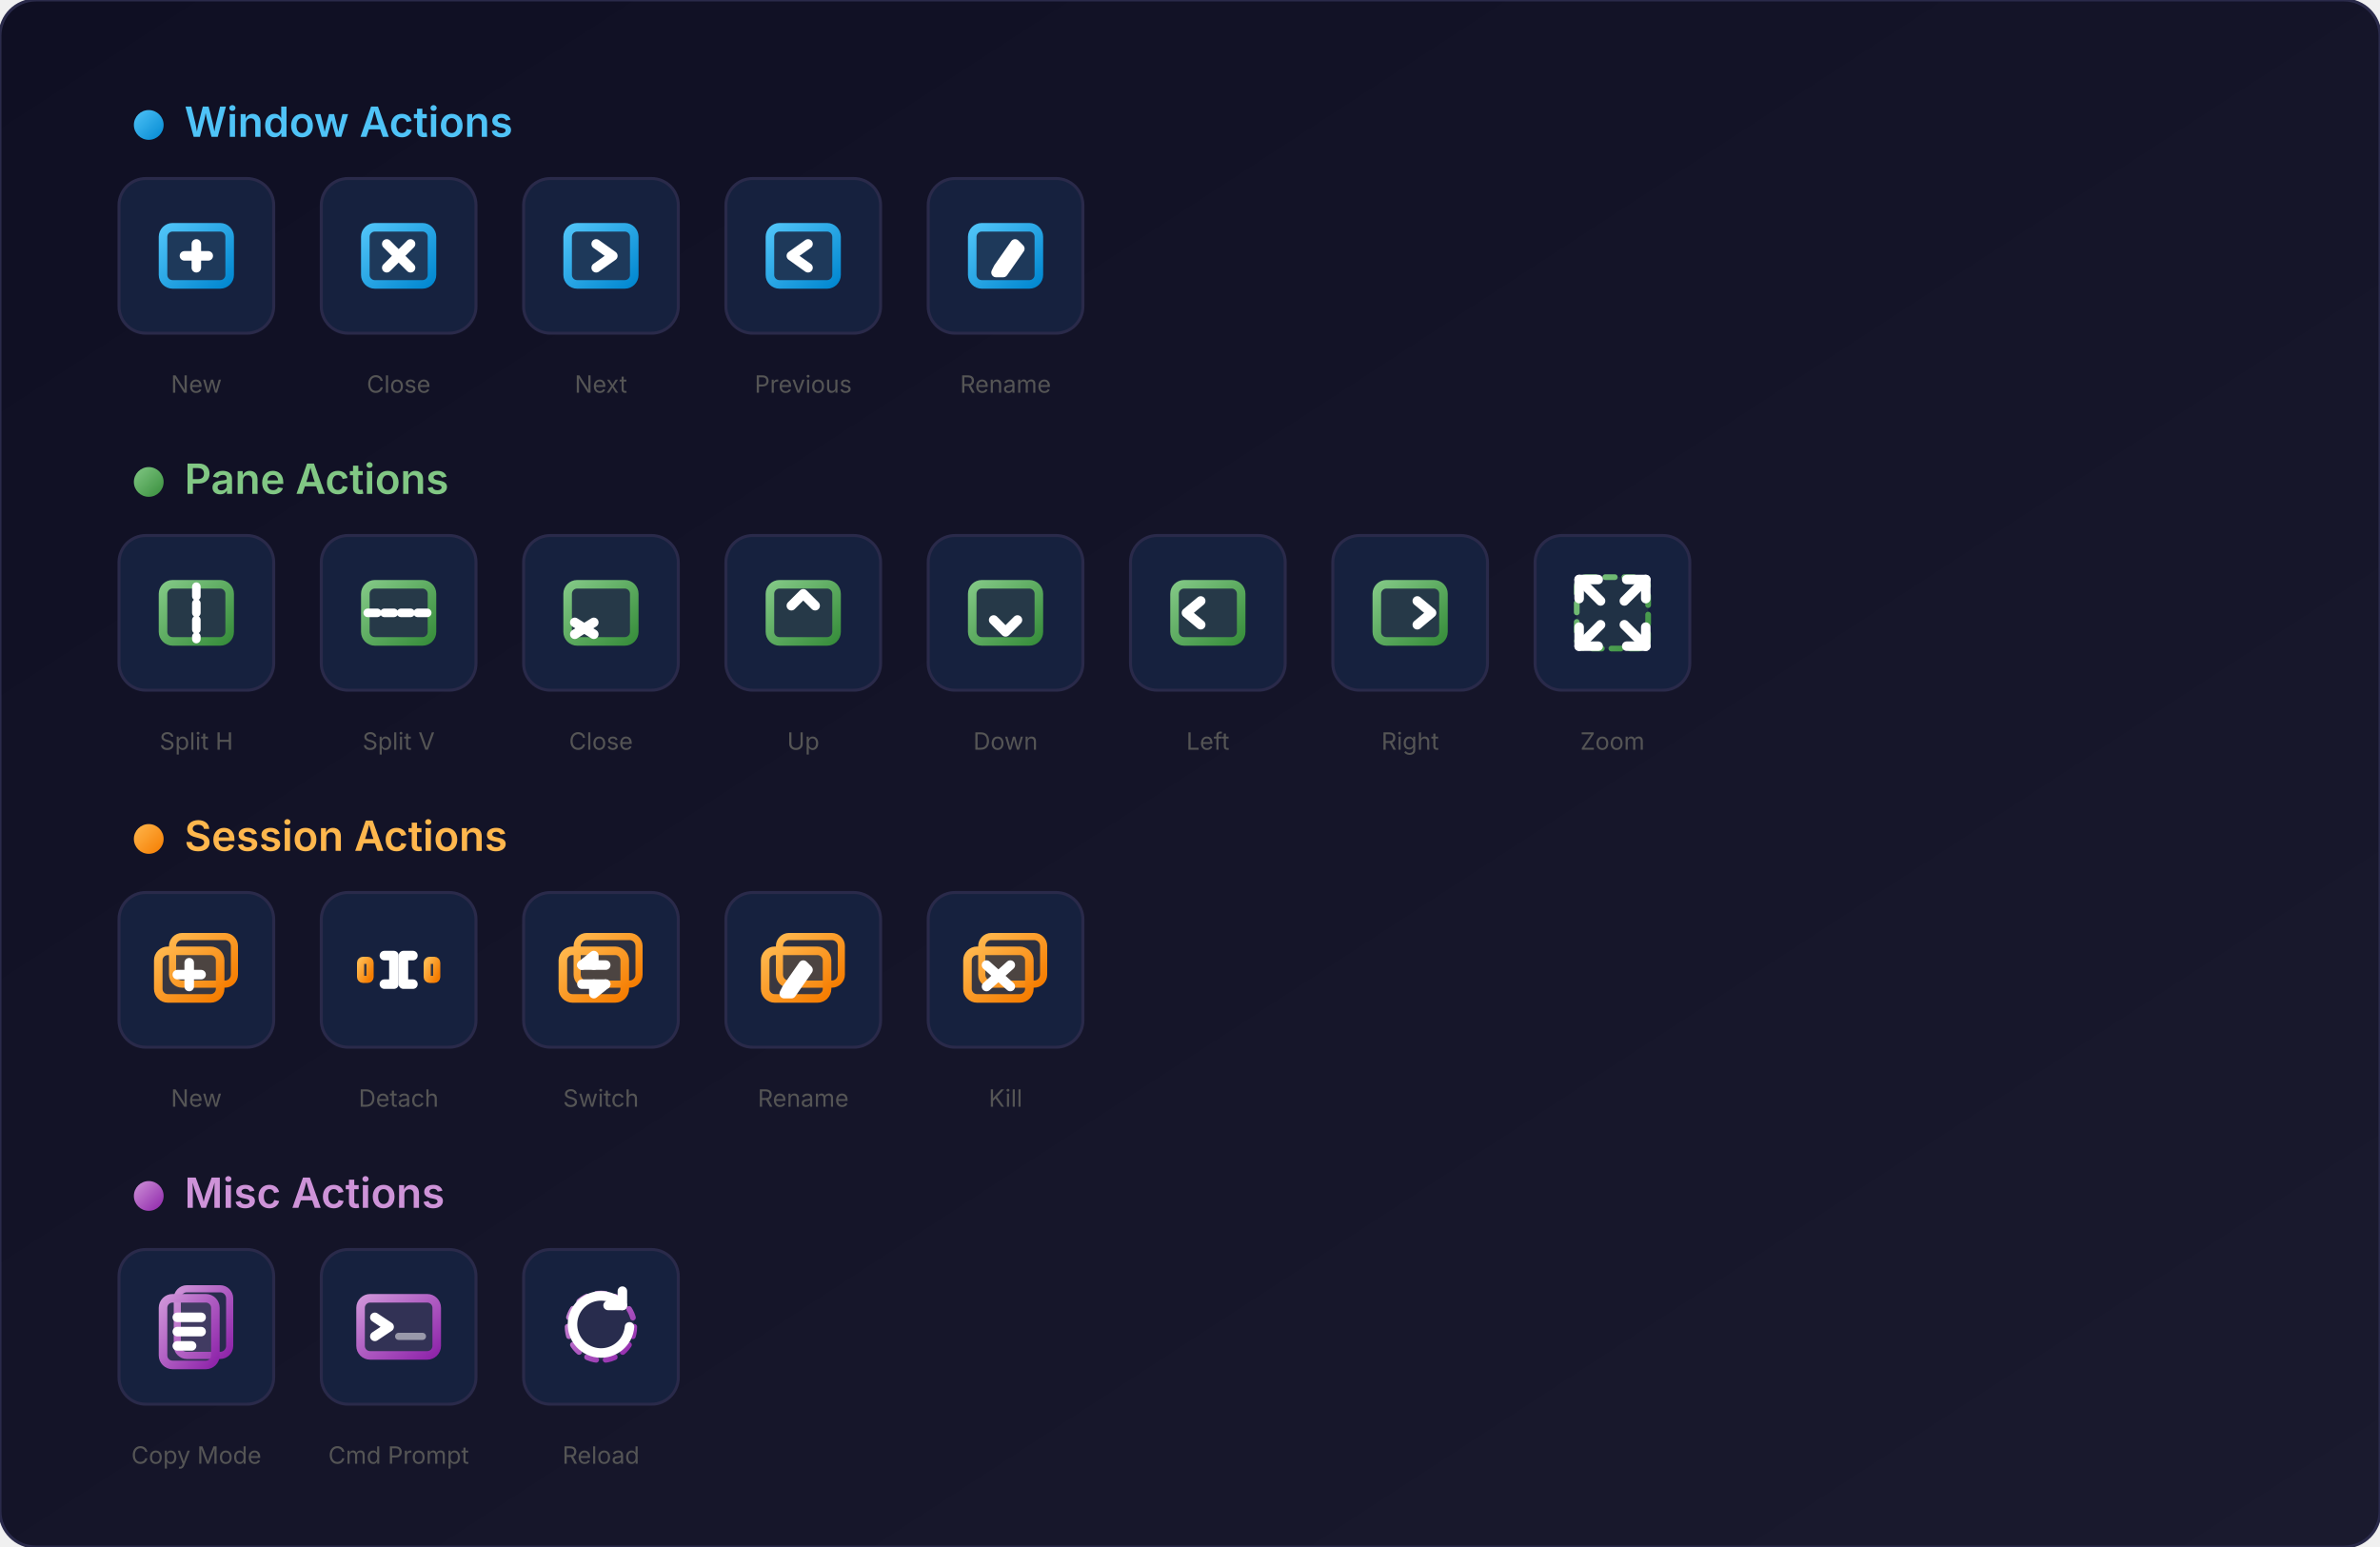
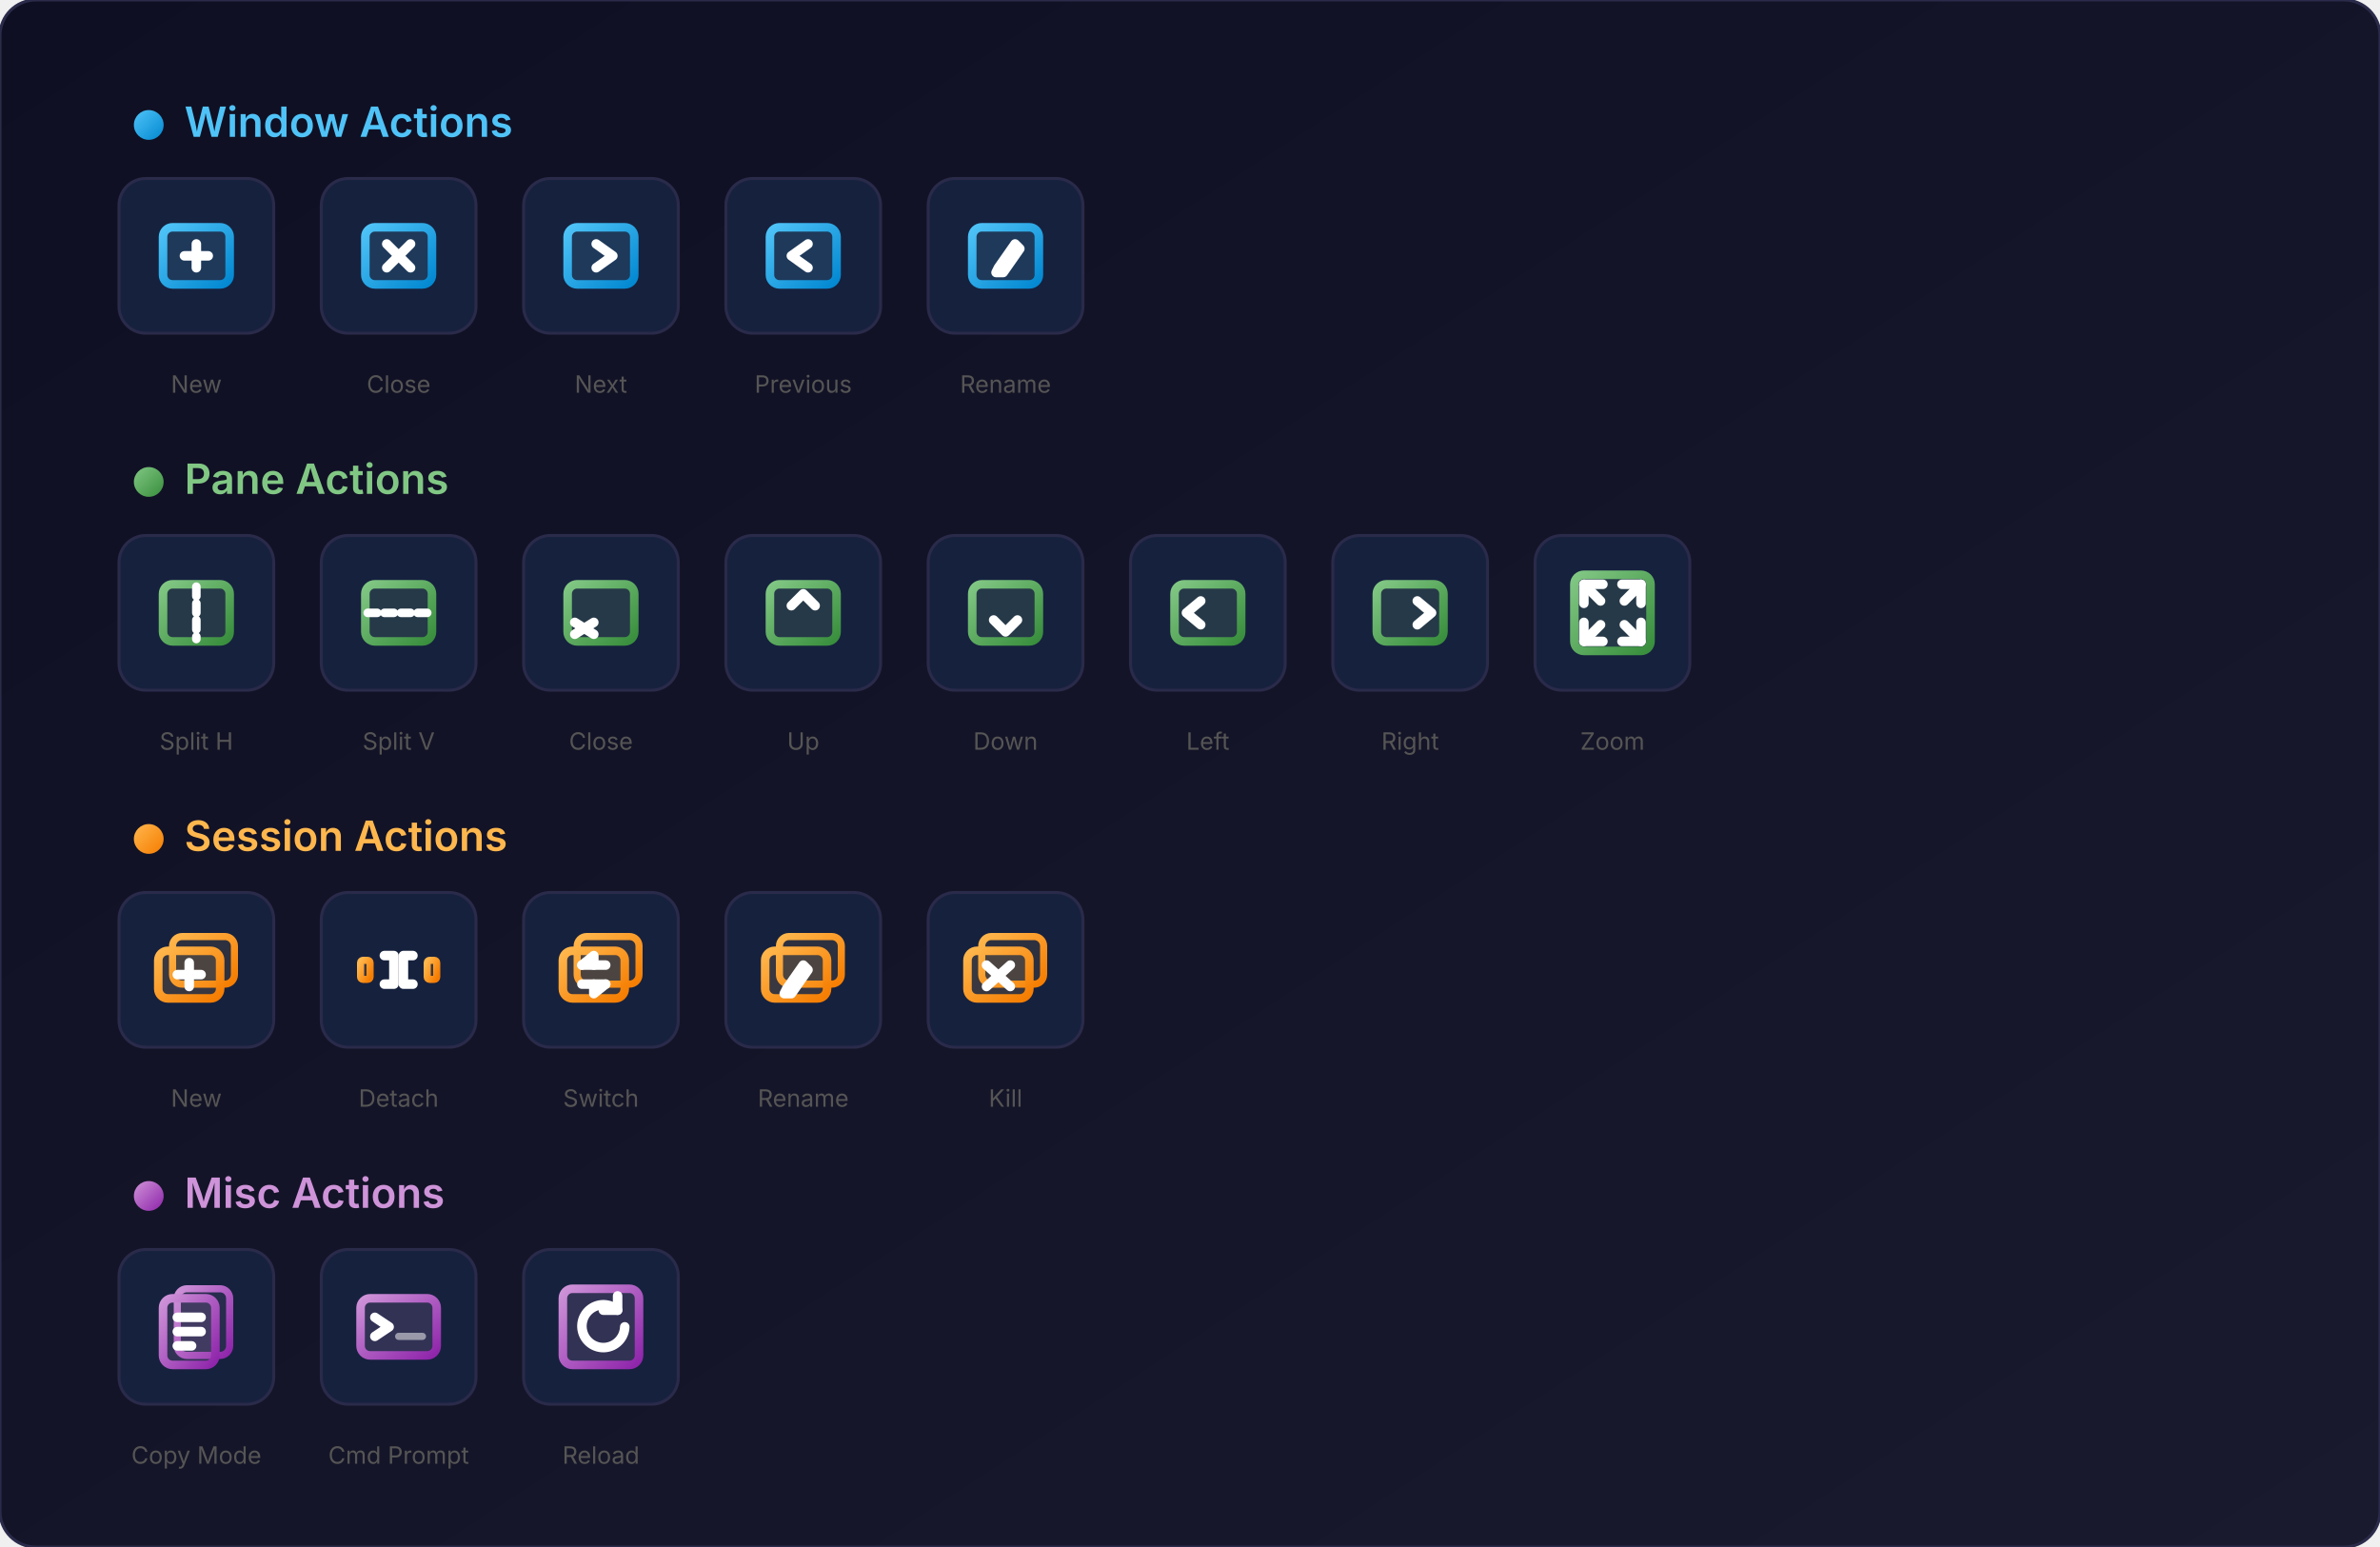
<svg xmlns="http://www.w3.org/2000/svg" viewBox="0 0 800 520" width="800" height="520">
  <defs>
    <linearGradient id="bg" x1="0" y1="0" x2="1" y2="1">
      <stop offset="0%" stop-color="#0f0f23" />
      <stop offset="100%" stop-color="#1a1a2e" />
    </linearGradient>
    <linearGradient id="wG" x1="0" y1="0" x2="1" y2="1">
      <stop offset="0%" stop-color="#4FC3F7" />
      <stop offset="100%" stop-color="#0288D1" />
    </linearGradient>
    <linearGradient id="pG" x1="0" y1="0" x2="1" y2="1">
      <stop offset="0%" stop-color="#81C784" />
      <stop offset="100%" stop-color="#388E3C" />
    </linearGradient>
    <linearGradient id="sG" x1="0" y1="0" x2="1" y2="1">
      <stop offset="0%" stop-color="#FFB74D" />
      <stop offset="100%" stop-color="#F57C00" />
    </linearGradient>
    <linearGradient id="mG" x1="0" y1="0" x2="1" y2="1">
      <stop offset="0%" stop-color="#CE93D8" />
      <stop offset="100%" stop-color="#8E24AA" />
    </linearGradient>
  </defs>
  <rect width="800" height="520" rx="12" fill="url(#bg)" />
  <rect width="800" height="520" rx="12" fill="none" stroke="#2a2a4a" stroke-width="1" />
  <circle cx="50" cy="42" r="5" fill="url(#wG)" />
  <text x="62" y="46" font-family="-apple-system,'Segoe UI',sans-serif" font-size="14" font-weight="600" fill="#4FC3F7">Window Actions</text>
  <g transform="translate(40, 60)">
    <rect width="52" height="52" rx="9" fill="#16213e" stroke="#2a2a4a" />
    <g transform="translate(10,10) scale(1.6)" fill="none" stroke-linecap="round" stroke-linejoin="round">
      <rect x="3" y="4" width="14" height="12" rx="2" fill="rgba(79,195,247,0.15)" stroke="url(#wG)" stroke-width="1.8" />
      <line x1="10" y1="7.5" x2="10" y2="12.5" stroke="#FFF" stroke-width="2" />
      <line x1="7.5" y1="10" x2="12.5" y2="10" stroke="#FFF" stroke-width="2" />
    </g>
    <text x="26" y="72" text-anchor="middle" font-family="-apple-system,'Segoe UI',sans-serif" font-size="8" fill="#555">New</text>
  </g>
  <g transform="translate(108, 60)">
    <rect width="52" height="52" rx="9" fill="#16213e" stroke="#2a2a4a" />
    <g transform="translate(10,10) scale(1.6)" fill="none" stroke-linecap="round" stroke-linejoin="round">
      <rect x="3" y="4" width="14" height="12" rx="2" fill="rgba(79,195,247,0.15)" stroke="url(#wG)" stroke-width="1.8" />
      <line x1="7.5" y1="7.5" x2="12.5" y2="12.5" stroke="#FFF" stroke-width="2" />
      <line x1="12.5" y1="7.5" x2="7.5" y2="12.5" stroke="#FFF" stroke-width="2" />
    </g>
    <text x="26" y="72" text-anchor="middle" font-family="-apple-system,'Segoe UI',sans-serif" font-size="8" fill="#555">Close</text>
  </g>
  <g transform="translate(176, 60)">
    <rect width="52" height="52" rx="9" fill="#16213e" stroke="#2a2a4a" />
    <g transform="translate(10,10) scale(1.6)" fill="none" stroke-linecap="round" stroke-linejoin="round">
      <rect x="3" y="4" width="14" height="12" rx="2" fill="rgba(79,195,247,0.15)" stroke="url(#wG)" stroke-width="1.8" />
      <polyline points="9,7.5 12.5,10 9,12.5" stroke="#FFF" stroke-width="2" />
    </g>
    <text x="26" y="72" text-anchor="middle" font-family="-apple-system,'Segoe UI',sans-serif" font-size="8" fill="#555">Next</text>
  </g>
  <g transform="translate(244, 60)">
    <rect width="52" height="52" rx="9" fill="#16213e" stroke="#2a2a4a" />
    <g transform="translate(10,10) scale(1.6)" fill="none" stroke-linecap="round" stroke-linejoin="round">
      <rect x="3" y="4" width="14" height="12" rx="2" fill="rgba(79,195,247,0.15)" stroke="url(#wG)" stroke-width="1.8" />
      <polyline points="11,7.5 7.5,10 11,12.5" stroke="#FFF" stroke-width="2" />
    </g>
    <text x="26" y="72" text-anchor="middle" font-family="-apple-system,'Segoe UI',sans-serif" font-size="8" fill="#555">Previous</text>
  </g>
  <g transform="translate(312, 60)">
    <rect width="52" height="52" rx="9" fill="#16213e" stroke="#2a2a4a" />
    <g transform="translate(10,10) scale(1.6)" fill="none" stroke-linecap="round" stroke-linejoin="round">
      <rect x="3" y="4" width="14" height="12" rx="2" fill="rgba(79,195,247,0.15)" stroke="url(#wG)" stroke-width="1.8" />
      <path d="M8.5,12.5 L12,7.5 L13,8.5 L9.5,13.5 L8,13.5 Z" stroke="#FFF" stroke-width="2" />
    </g>
    <text x="26" y="72" text-anchor="middle" font-family="-apple-system,'Segoe UI',sans-serif" font-size="8" fill="#555">Rename</text>
  </g>
  <circle cx="50" cy="162" r="5" fill="url(#pG)" />
  <text x="62" y="166" font-family="-apple-system,'Segoe UI',sans-serif" font-size="14" font-weight="600" fill="#81C784">Pane Actions</text>
  <g transform="translate(40, 180)">
    <rect width="52" height="52" rx="9" fill="#16213e" stroke="#2a2a4a" />
    <g transform="translate(10,10) scale(1.6)" fill="none" stroke-linecap="round" stroke-linejoin="round">
      <rect x="3" y="4" width="14" height="12" rx="2" fill="rgba(129,199,132,0.15)" stroke="url(#pG)" stroke-width="1.8" />
      <line x1="10" y1="4.5" x2="10" y2="15.5" stroke="#FFF" stroke-width="1.8" stroke-dasharray="2 1.5" />
    </g>
    <text x="26" y="72" text-anchor="middle" font-family="-apple-system,'Segoe UI',sans-serif" font-size="8" fill="#555">Split H</text>
  </g>
  <g transform="translate(108, 180)">
    <rect width="52" height="52" rx="9" fill="#16213e" stroke="#2a2a4a" />
    <g transform="translate(10,10) scale(1.6)" fill="none" stroke-linecap="round" stroke-linejoin="round">
      <rect x="3" y="4" width="14" height="12" rx="2" fill="rgba(129,199,132,0.15)" stroke="url(#pG)" stroke-width="1.8" />
      <line x1="3.5" y1="10" x2="16.5" y2="10" stroke="#FFF" stroke-width="1.8" stroke-dasharray="2 1.5" />
    </g>
    <text x="26" y="72" text-anchor="middle" font-family="-apple-system,'Segoe UI',sans-serif" font-size="8" fill="#555">Split V</text>
  </g>
  <g transform="translate(176, 180)">
    <rect width="52" height="52" rx="9" fill="#16213e" stroke="#2a2a4a" />
    <g transform="translate(10,10) scale(1.6)" fill="none" stroke-linecap="round" stroke-linejoin="round">
      <rect x="3" y="4" width="14" height="12" rx="2" fill="rgba(129,199,132,0.15)" stroke="url(#pG)" stroke-width="1.8" />
      <line x1="10" y1="4" x2="10" y2="16" stroke="url(#pG)" stroke-width="1.5" />
      <line x1="3" y1="10" x2="10" y2="10" stroke="url(#pG)" stroke-width="1.5" />
      <line x1="4.5" y1="12" x2="8.5" y2="14.5" stroke="#FFF" stroke-width="2" />
      <line x1="8.5" y1="12" x2="4.5" y2="14.5" stroke="#FFF" stroke-width="2" />
    </g>
    <text x="26" y="72" text-anchor="middle" font-family="-apple-system,'Segoe UI',sans-serif" font-size="8" fill="#555">Close</text>
  </g>
  <g transform="translate(244, 180)">
    <rect width="52" height="52" rx="9" fill="#16213e" stroke="#2a2a4a" />
    <g transform="translate(10,10) scale(1.6)" fill="none" stroke-linecap="round" stroke-linejoin="round">
      <rect x="3" y="4" width="14" height="12" rx="2" fill="rgba(129,199,132,0.15)" stroke="url(#pG)" stroke-width="1.8" />
      <line x1="3" y1="10" x2="17" y2="10" stroke="url(#pG)" stroke-width="1.5" />
      <polyline points="7.5,8.5 10,6 12.5,8.5" stroke="#FFF" stroke-width="2" />
    </g>
    <text x="26" y="72" text-anchor="middle" font-family="-apple-system,'Segoe UI',sans-serif" font-size="8" fill="#555">Up</text>
  </g>
  <g transform="translate(312, 180)">
    <rect width="52" height="52" rx="9" fill="#16213e" stroke="#2a2a4a" />
    <g transform="translate(10,10) scale(1.6)" fill="none" stroke-linecap="round" stroke-linejoin="round">
      <rect x="3" y="4" width="14" height="12" rx="2" fill="rgba(129,199,132,0.15)" stroke="url(#pG)" stroke-width="1.8" />
      <line x1="3" y1="10" x2="17" y2="10" stroke="url(#pG)" stroke-width="1.5" />
      <polyline points="7.5,11.5 10,14 12.5,11.5" stroke="#FFF" stroke-width="2" />
    </g>
    <text x="26" y="72" text-anchor="middle" font-family="-apple-system,'Segoe UI',sans-serif" font-size="8" fill="#555">Down</text>
  </g>
  <g transform="translate(380, 180)">
    <rect width="52" height="52" rx="9" fill="#16213e" stroke="#2a2a4a" />
    <g transform="translate(10,10) scale(1.6)" fill="none" stroke-linecap="round" stroke-linejoin="round">
      <rect x="3" y="4" width="14" height="12" rx="2" fill="rgba(129,199,132,0.15)" stroke="url(#pG)" stroke-width="1.8" />
      <line x1="10" y1="4" x2="10" y2="16" stroke="url(#pG)" stroke-width="1.5" />
      <polyline points="8.5,7.5 5.5,10 8.5,12.5" stroke="#FFF" stroke-width="2" />
    </g>
    <text x="26" y="72" text-anchor="middle" font-family="-apple-system,'Segoe UI',sans-serif" font-size="8" fill="#555">Left</text>
  </g>
  <g transform="translate(448, 180)">
    <rect width="52" height="52" rx="9" fill="#16213e" stroke="#2a2a4a" />
    <g transform="translate(10,10) scale(1.6)" fill="none" stroke-linecap="round" stroke-linejoin="round">
      <rect x="3" y="4" width="14" height="12" rx="2" fill="rgba(129,199,132,0.15)" stroke="url(#pG)" stroke-width="1.8" />
      <line x1="10" y1="4" x2="10" y2="16" stroke="url(#pG)" stroke-width="1.5" />
      <polyline points="11.5,7.5 14.5,10 11.5,12.5" stroke="#FFF" stroke-width="2" />
    </g>
    <text x="26" y="72" text-anchor="middle" font-family="-apple-system,'Segoe UI',sans-serif" font-size="8" fill="#555">Right</text>
  </g>
  <g transform="translate(516, 180)">
    <rect width="52" height="52" rx="9" fill="#16213e" stroke="#2a2a4a" />
    <g transform="translate(10,10) scale(1.6)" fill="none" stroke-linecap="round" stroke-linejoin="round">
-       <rect x="2.5" y="2.5" width="15" height="15" rx="2" fill="rgba(129,199,132,0.1)" stroke="url(#pG)" stroke-width="1.2" stroke-dasharray="2 2" />
-       <polyline points="3,7 3,3 7,3" stroke="#FFF" stroke-width="2" />
-       <line x1="3" y1="3" x2="7.5" y2="7.5" stroke="#FFF" stroke-width="2" />
-       <polyline points="13,3 17,3 17,7" stroke="#FFF" stroke-width="2" />
-       <line x1="17" y1="3" x2="12.5" y2="7.5" stroke="#FFF" stroke-width="2" />
-       <polyline points="3,13 3,17 7,17" stroke="#FFF" stroke-width="2" />
-       <line x1="3" y1="17" x2="7.5" y2="12.5" stroke="#FFF" stroke-width="2" />
-       <polyline points="13,17 17,17 17,13" stroke="#FFF" stroke-width="2" />
-       <line x1="17" y1="17" x2="12.5" y2="12.5" stroke="#FFF" stroke-width="2" />
+       <rect x="2" y="2" width="16" height="16" rx="2" fill="rgba(129,199,132,0.15)" stroke="url(#pG)" stroke-width="1.8" />
+       <polyline points="4,8 4,4 8,4" stroke="#FFF" stroke-width="2" />
+       <line x1="4" y1="4" x2="7.5" y2="7.5" stroke="#FFF" stroke-width="2" />
+       <polyline points="12,4 16,4 16,8" stroke="#FFF" stroke-width="2" />
+       <line x1="16" y1="4" x2="12.5" y2="7.5" stroke="#FFF" stroke-width="2" />
+       <polyline points="4,12 4,16 8,16" stroke="#FFF" stroke-width="2" />
+       <line x1="4" y1="16" x2="7.5" y2="12.5" stroke="#FFF" stroke-width="2" />
+       <polyline points="12,16 16,16 16,12" stroke="#FFF" stroke-width="2" />
+       <line x1="16" y1="16" x2="12.5" y2="12.5" stroke="#FFF" stroke-width="2" />
    </g>
    <text x="26" y="72" text-anchor="middle" font-family="-apple-system,'Segoe UI',sans-serif" font-size="8" fill="#555">Zoom</text>
  </g>
  <circle cx="50" cy="282" r="5" fill="url(#sG)" />
  <text x="62" y="286" font-family="-apple-system,'Segoe UI',sans-serif" font-size="14" font-weight="600" fill="#FFB74D">Session Actions</text>
  <g transform="translate(40, 300)">
    <rect width="52" height="52" rx="9" fill="#16213e" stroke="#2a2a4a" />
    <g transform="translate(10,10) scale(1.6)" fill="none" stroke-linecap="round" stroke-linejoin="round">
      <rect x="5" y="3" width="13" height="10" rx="2" fill="rgba(255,183,77,0.1)" stroke="url(#sG)" stroke-width="1.5" />
      <rect x="2" y="6" width="13" height="10" rx="2" fill="rgba(255,183,77,0.15)" stroke="url(#sG)" stroke-width="1.8" />
      <line x1="8.5" y1="8.5" x2="8.5" y2="13.5" stroke="#FFF" stroke-width="2" />
      <line x1="6" y1="11" x2="11" y2="11" stroke="#FFF" stroke-width="2" />
    </g>
    <text x="26" y="72" text-anchor="middle" font-family="-apple-system,'Segoe UI',sans-serif" font-size="8" fill="#555">New</text>
  </g>
  <g transform="translate(108, 300)">
    <rect width="52" height="52" rx="9" fill="#16213e" stroke="#2a2a4a" />
    <g transform="translate(10,10) scale(1.6)" fill="none" stroke-linecap="round" stroke-linejoin="round">
      <path d="M3,10 L7,10" stroke="url(#sG)" stroke-width="1.8" />
      <rect x="2" y="8" width="2" height="4" rx="0.5" fill="rgba(255,183,77,0.15)" stroke="url(#sG)" stroke-width="1.5" />
      <path d="M13,10 L17,10" stroke="url(#sG)" stroke-width="1.8" />
      <rect x="16" y="8" width="2" height="4" rx="0.5" fill="rgba(255,183,77,0.15)" stroke="url(#sG)" stroke-width="1.5" />
      <path d="M7,7 L9,7 L9,13 L7,13" stroke="#FFF" stroke-width="2" />
      <path d="M13,7 L11,7 L11,13 L13,13" stroke="#FFF" stroke-width="2" />
    </g>
    <text x="26" y="72" text-anchor="middle" font-family="-apple-system,'Segoe UI',sans-serif" font-size="8" fill="#555">Detach</text>
  </g>
  <g transform="translate(176, 300)">
    <rect width="52" height="52" rx="9" fill="#16213e" stroke="#2a2a4a" />
    <g transform="translate(10,10) scale(1.6)" fill="none" stroke-linecap="round" stroke-linejoin="round">
      <rect x="5" y="3" width="13" height="10" rx="2" fill="rgba(255,183,77,0.1)" stroke="url(#sG)" stroke-width="1.5" />
      <rect x="2" y="6" width="13" height="10" rx="2" fill="rgba(255,183,77,0.15)" stroke="url(#sG)" stroke-width="1.8" />
      <polyline points="6,9 8.5,7 8.5,9" stroke="#FFF" stroke-width="2" />
      <line x1="6" y1="9" x2="11" y2="9" stroke="#FFF" stroke-width="2" />
      <polyline points="11,13 8.5,15 8.5,13" stroke="#FFF" stroke-width="2" />
      <line x1="6" y1="13" x2="11" y2="13" stroke="#FFF" stroke-width="2" />
    </g>
    <text x="26" y="72" text-anchor="middle" font-family="-apple-system,'Segoe UI',sans-serif" font-size="8" fill="#555">Switch</text>
  </g>
  <g transform="translate(244, 300)">
    <rect width="52" height="52" rx="9" fill="#16213e" stroke="#2a2a4a" />
    <g transform="translate(10,10) scale(1.6)" fill="none" stroke-linecap="round" stroke-linejoin="round">
      <rect x="5" y="3" width="13" height="10" rx="2" fill="rgba(255,183,77,0.1)" stroke="url(#sG)" stroke-width="1.5" />
      <rect x="2" y="6" width="13" height="10" rx="2" fill="rgba(255,183,77,0.15)" stroke="url(#sG)" stroke-width="1.8" />
      <path d="M6.5,14 L10,9 L11,10 L7.5,15 L6,15 Z" stroke="#FFF" stroke-width="2" />
    </g>
    <text x="26" y="72" text-anchor="middle" font-family="-apple-system,'Segoe UI',sans-serif" font-size="8" fill="#555">Rename</text>
  </g>
  <g transform="translate(312, 300)">
    <rect width="52" height="52" rx="9" fill="#16213e" stroke="#2a2a4a" />
    <g transform="translate(10,10) scale(1.6)" fill="none" stroke-linecap="round" stroke-linejoin="round">
      <rect x="5" y="3" width="13" height="10" rx="2" fill="rgba(255,183,77,0.1)" stroke="url(#sG)" stroke-width="1.5" />
      <rect x="2" y="6" width="13" height="10" rx="2" fill="rgba(255,183,77,0.15)" stroke="url(#sG)" stroke-width="1.8" />
      <line x1="6" y1="9" x2="11" y2="13.5" stroke="#FFF" stroke-width="2" />
      <line x1="11" y1="9" x2="6" y2="13.5" stroke="#FFF" stroke-width="2" />
    </g>
    <text x="26" y="72" text-anchor="middle" font-family="-apple-system,'Segoe UI',sans-serif" font-size="8" fill="#555">Kill</text>
  </g>
  <circle cx="50" cy="402" r="5" fill="url(#mG)" />
  <text x="62" y="406" font-family="-apple-system,'Segoe UI',sans-serif" font-size="14" font-weight="600" fill="#CE93D8">Misc Actions</text>
  <g transform="translate(40, 420)">
    <rect width="52" height="52" rx="9" fill="#16213e" stroke="#2a2a4a" />
    <g transform="translate(10,10) scale(1.6)" fill="none" stroke-linecap="round" stroke-linejoin="round">
      <rect x="6" y="2" width="11" height="14" rx="2" fill="rgba(206,147,216,0.1)" stroke="url(#mG)" stroke-width="1.5" />
      <rect x="3" y="4" width="11" height="14" rx="2" fill="rgba(206,147,216,0.15)" stroke="url(#mG)" stroke-width="1.8" />
      <line x1="6" y1="8" x2="11" y2="8" stroke="#FFF" stroke-width="2" />
      <line x1="6" y1="11" x2="11" y2="11" stroke="#FFF" stroke-width="2" />
      <line x1="6" y1="14" x2="9" y2="14" stroke="#FFF" stroke-width="2" />
    </g>
    <text x="26" y="72" text-anchor="middle" font-family="-apple-system,'Segoe UI',sans-serif" font-size="8" fill="#555">Copy Mode</text>
  </g>
  <g transform="translate(108, 420)">
    <rect width="52" height="52" rx="9" fill="#16213e" stroke="#2a2a4a" />
    <g transform="translate(10,10) scale(1.6)" fill="none" stroke-linecap="round" stroke-linejoin="round">
      <rect x="2" y="4" width="16" height="12" rx="2" fill="rgba(206,147,216,0.15)" stroke="url(#mG)" stroke-width="1.8" />
      <polyline points="5,8 8,10 5,12" stroke="#FFF" stroke-width="2" />
      <line x1="10" y1="12" x2="15" y2="12" stroke="rgba(255,255,255,0.5)" stroke-width="1.5" />
    </g>
    <text x="26" y="72" text-anchor="middle" font-family="-apple-system,'Segoe UI',sans-serif" font-size="8" fill="#555">Cmd Prompt</text>
  </g>
  <g transform="translate(176, 420)">
    <rect width="52" height="52" rx="9" fill="#16213e" stroke="#2a2a4a" />
    <g transform="translate(10,10) scale(1.6)" fill="none" stroke-linecap="round" stroke-linejoin="round">
-       <circle cx="10" cy="10" r="7" fill="rgba(206,147,216,0.1)" stroke="url(#mG)" stroke-width="1.2" stroke-dasharray="2 2" />
-       <path d="M14.5,5.5 A6,6 0 1,0 16,10" stroke="#FFF" stroke-width="2" />
-       <polyline points="14.5,2.5 14.5,5.5 11.5,5.5" stroke="#FFF" stroke-width="2" />
+       <rect x="2" y="2" width="16" height="16" rx="2" fill="rgba(206,147,216,0.15)" stroke="url(#mG)" stroke-width="1.8" />
+       <path d="M13.5,6.5 A4.5,4.5 0 1,0 15,10" stroke="#FFF" stroke-width="2" />
+       <polyline points="13.5,3.5 13.5,6.5 10.5,6.5" stroke="#FFF" stroke-width="2" />
    </g>
    <text x="26" y="72" text-anchor="middle" font-family="-apple-system,'Segoe UI',sans-serif" font-size="8" fill="#555">Reload</text>
  </g>
</svg>
